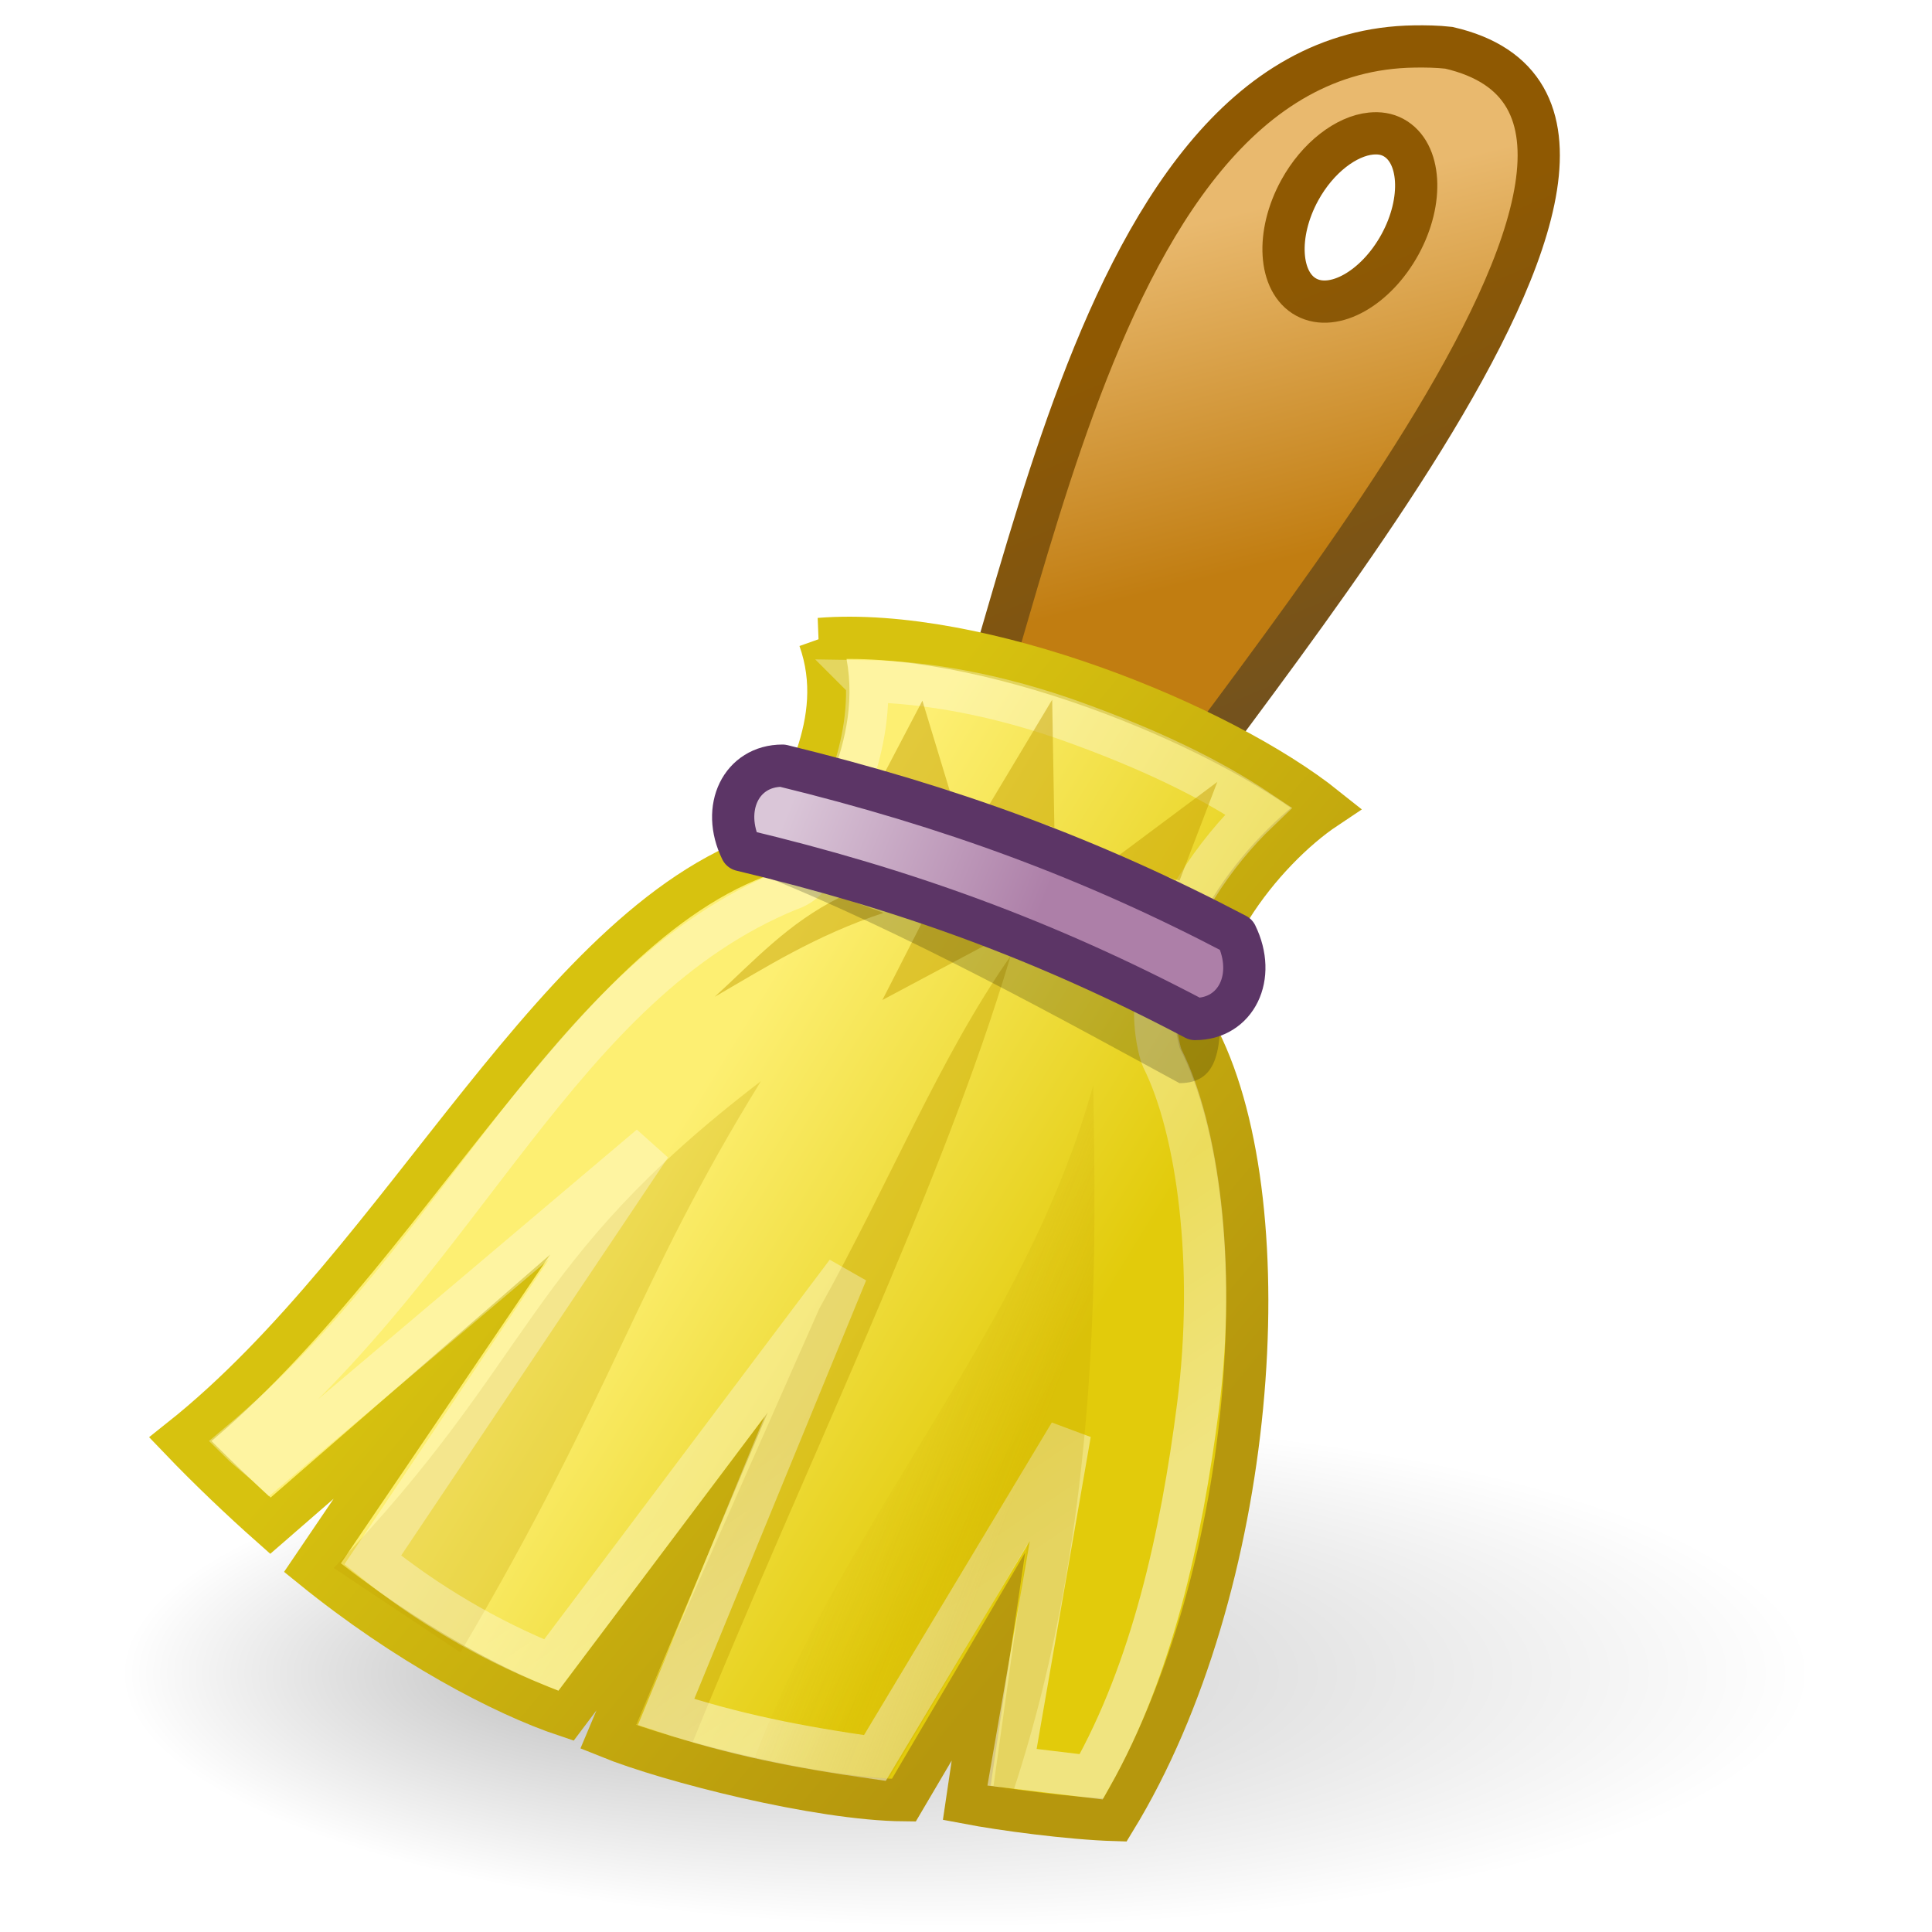
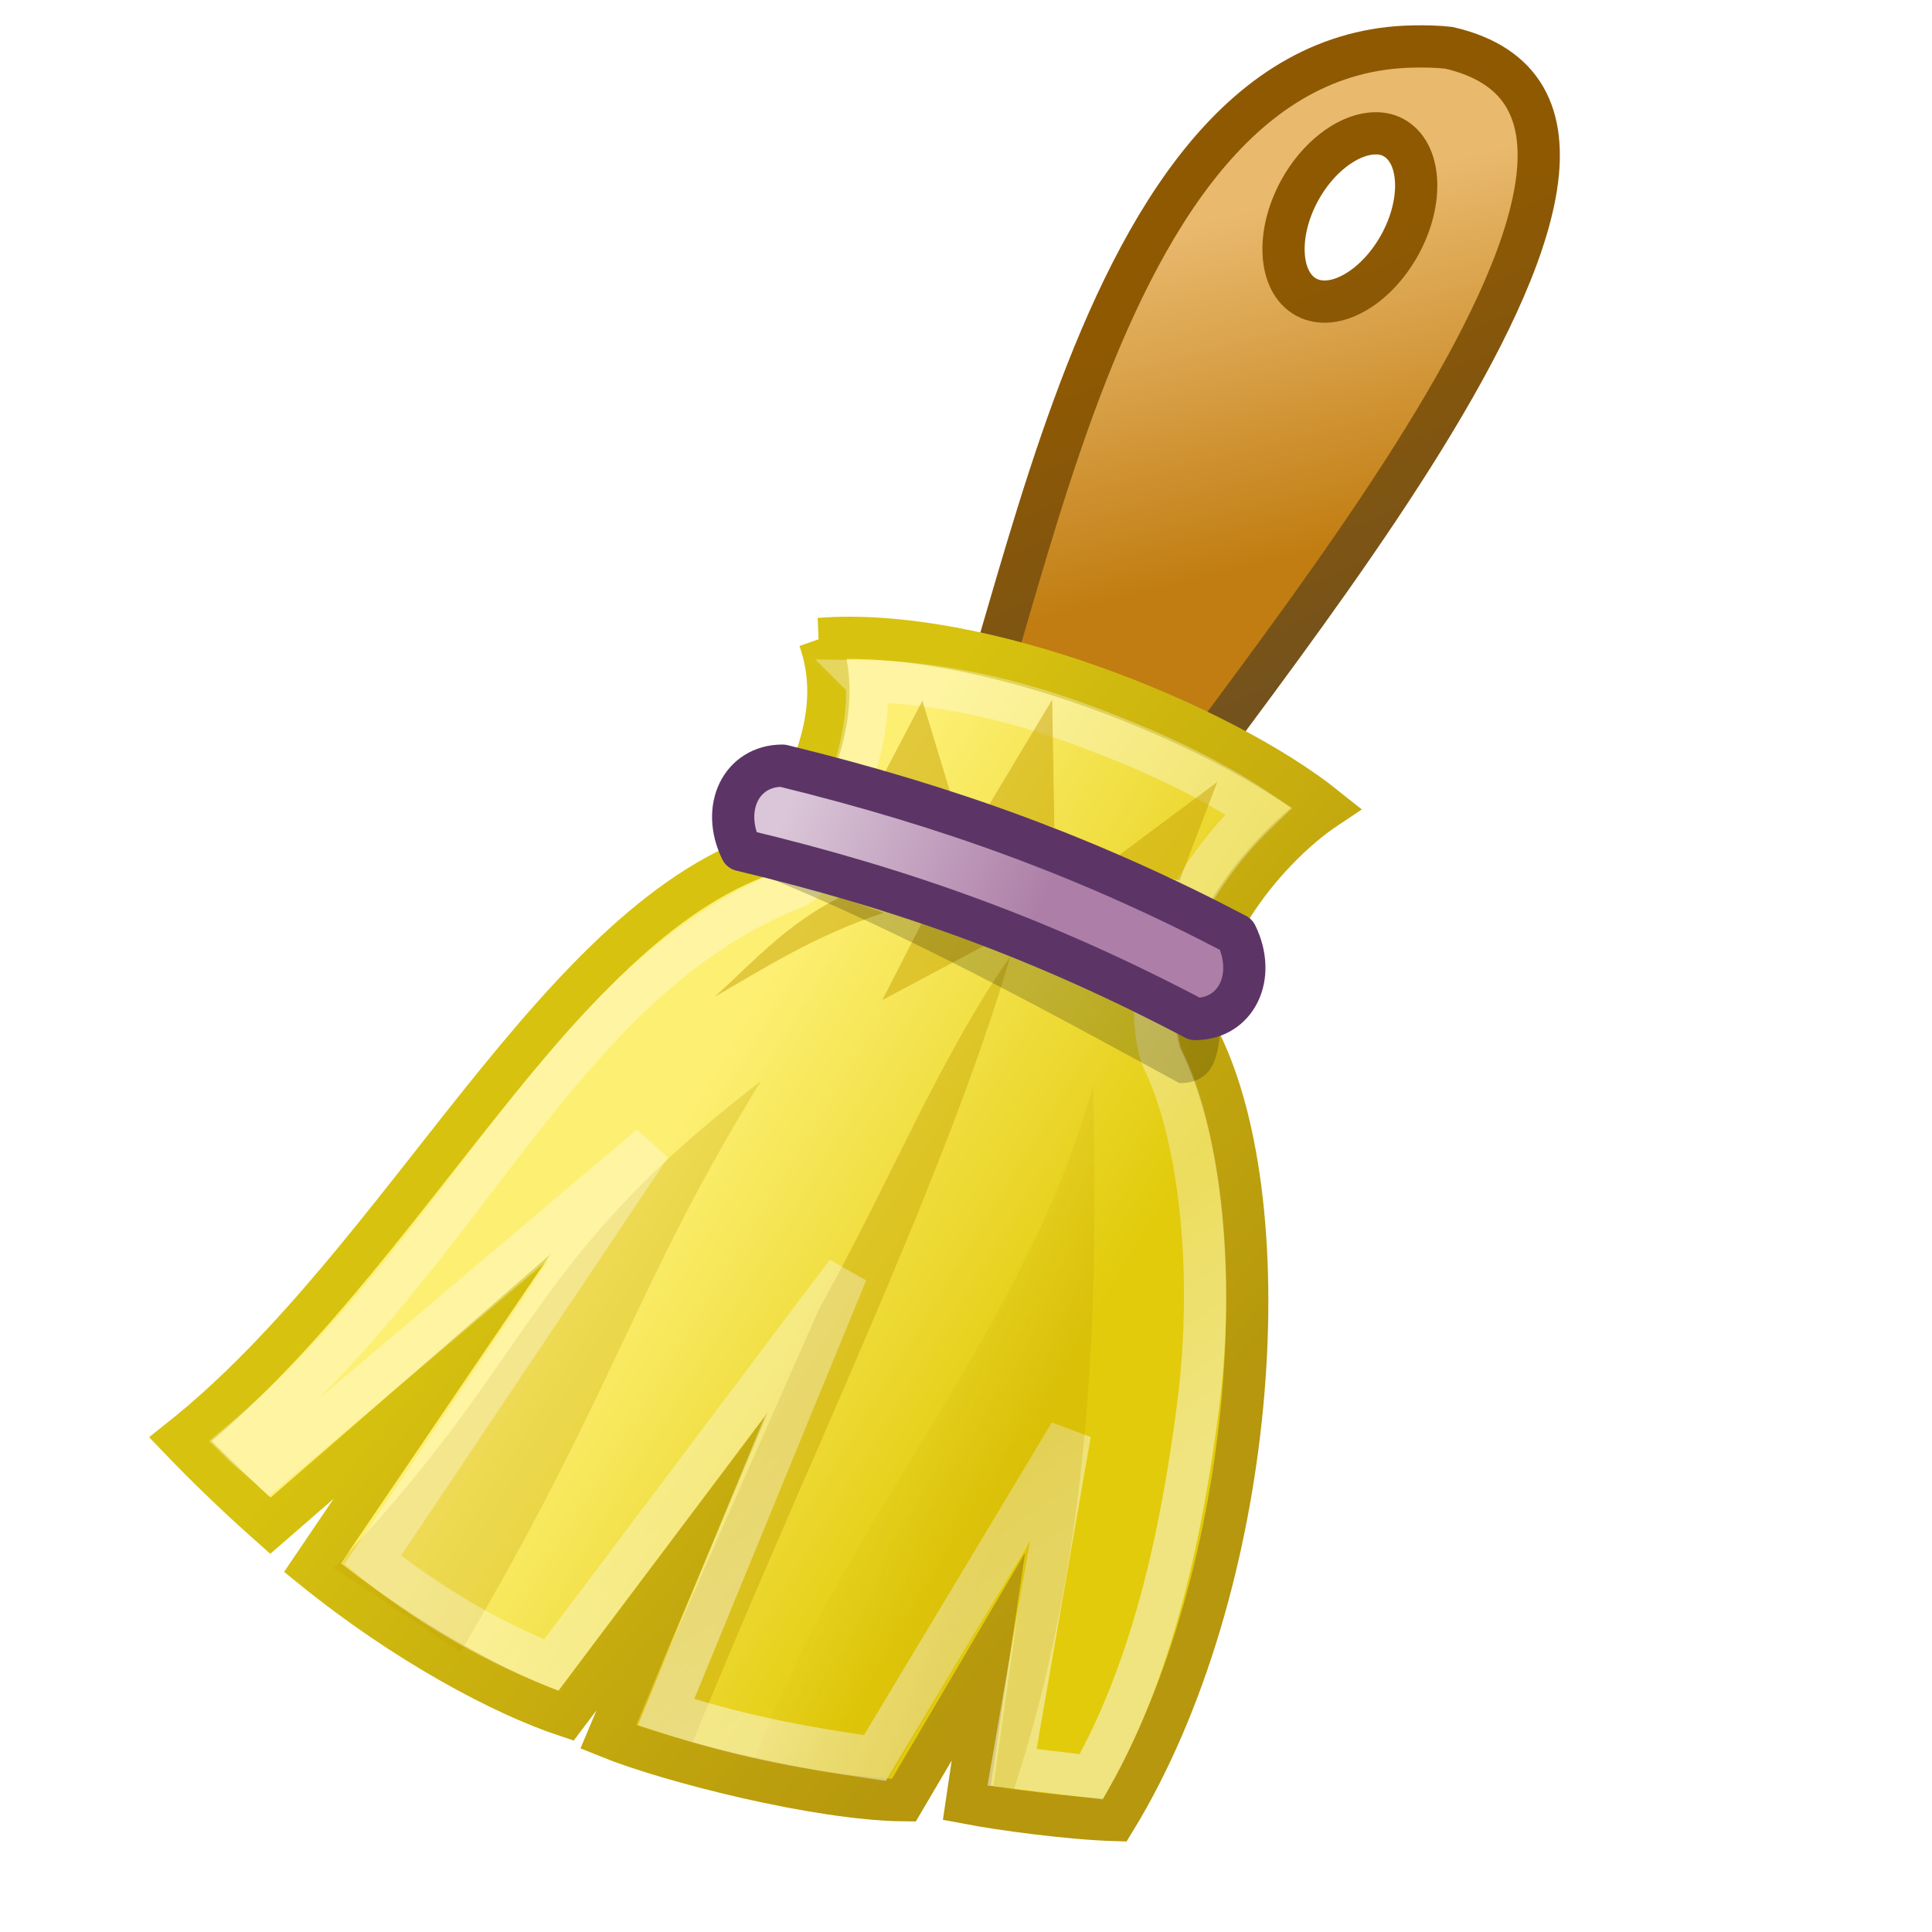
<svg xmlns="http://www.w3.org/2000/svg" xmlns:xlink="http://www.w3.org/1999/xlink" width="128" height="128" viewBox="0 0 128 128" id="svg2" version="1.1">
  <defs id="defs4">
    <linearGradient xlink:href="#linearGradient5974" id="linearGradient5980" x1="27.652" y1="23.146" x2="21.591" y2="20.619" gradientUnits="userSpaceOnUse" gradientTransform="matrix(2.732804,0,0,2.797655,-6.911454,920.5341)" />
    <linearGradient id="linearGradient5974">
      <stop style="stop-color:#ad7fa8;stop-opacity:1;" offset="0" id="stop5976" />
      <stop style="stop-color:#dac6d8;stop-opacity:1" offset="1" id="stop5978" />
    </linearGradient>
    <linearGradient xlink:href="#linearGradient5999" id="linearGradient6005" x1="27.355" y1="36.218" x2="23.489" y2="34.728" gradientUnits="userSpaceOnUse" gradientTransform="matrix(2.797655,0,0,2.797655,-8.660931,920.5341)" />
    <linearGradient id="linearGradient5999">
      <stop style="stop-color:#c4a000;stop-opacity:1;" offset="0" id="stop6001" />
      <stop style="stop-color:#c4a000;stop-opacity:0;" offset="1" id="stop6003" />
    </linearGradient>
    <linearGradient xlink:href="#linearGradient5981" id="linearGradient5973" gradientUnits="userSpaceOnUse" x1="22.32" y1="41.956" x2="18.986" y2="37.029" gradientTransform="matrix(2.797655,0,0,2.797655,-8.660931,920.5341)" />
    <linearGradient id="linearGradient5981">
      <stop id="stop5983" offset="0" style="stop-color:#ffffff;stop-opacity:1;" />
      <stop id="stop5985" offset="1" style="stop-color:#ffffff;stop-opacity:0.694" />
    </linearGradient>
    <linearGradient xlink:href="#linearGradient5966" id="linearGradient5972" x1="20.934" y1="25.061" x2="30.208" y2="30.743" gradientUnits="userSpaceOnUse" gradientTransform="matrix(2.797655,0,0,2.797655,-8.660931,920.5341)" />
    <linearGradient id="linearGradient5966">
      <stop style="stop-color:#fdef72;stop-opacity:1" offset="0" id="stop5968" />
      <stop style="stop-color:#e2cb0b;stop-opacity:1" offset="1" id="stop5970" />
    </linearGradient>
    <linearGradient xlink:href="#linearGradient5987" id="linearGradient5993" x1="17.032" y1="27.447" x2="29.494" y2="37.846" gradientUnits="userSpaceOnUse" gradientTransform="matrix(2.797655,0,0,2.797655,-8.660931,920.5341)" />
    <linearGradient id="linearGradient5987">
      <stop style="stop-color:#d7c20f;stop-opacity:1" offset="0" id="stop5989" />
      <stop style="stop-color:#b6970d;stop-opacity:1" offset="1" id="stop5991" />
    </linearGradient>
-     <linearGradient xlink:href="#linearGradient5981" id="linearGradient5994" gradientUnits="userSpaceOnUse" x1="28" y1="8" x2="33.447" y2="16.686" />
    <linearGradient xlink:href="#linearGradient5958" id="linearGradient5964" x1="28" y1="16" x2="26" y2="8" gradientUnits="userSpaceOnUse" gradientTransform="matrix(2.797655,0,0,2.797655,-8.660931,920.5341)" />
    <linearGradient id="linearGradient5958">
      <stop style="stop-color:#c17d11;stop-opacity:1;" offset="0" id="stop5960" />
      <stop style="stop-color:#e9b96e;stop-opacity:1" offset="1" id="stop5962" />
    </linearGradient>
    <linearGradient xlink:href="#linearGradient5996" id="linearGradient6002" x1="30.325" y1="9.241" x2="34" y2="18" gradientUnits="userSpaceOnUse" gradientTransform="matrix(2.797655,0,0,2.797655,-8.660931,920.5341)" />
    <linearGradient id="linearGradient5996">
      <stop style="stop-color:#8f5902;stop-opacity:1;" offset="0" id="stop5998" />
      <stop style="stop-color:#73521e;stop-opacity:1" offset="1" id="stop6000" />
    </linearGradient>
-     <radialGradient xlink:href="#linearGradient6019" id="radialGradient6025" cx="38" cy="69" fx="28.603" fy="69" r="20" gradientTransform="matrix(2.797655,0,0,0.8392968,-42.23279,977.3265)" gradientUnits="userSpaceOnUse" />
-     <linearGradient id="linearGradient6019">
-       <stop style="stop-color:#000000;stop-opacity:1;" offset="0" id="stop6021" />
-       <stop style="stop-color:#000000;stop-opacity:0;" offset="1" id="stop6023" />
-     </linearGradient>
  </defs>
  <g id="layer1" transform="translate(0,-924.3622)">
-     <ellipse ry="16.786" rx="55.953" cy="1035.238" cx="64.078" style="opacity:0.25;fill:url(#radialGradient6025);fill-opacity:1;stroke:none;stroke-width:1;stroke-linecap:round;stroke-linejoin:round;stroke-miterlimit:20;stroke-dasharray:none;stroke-opacity:1" id="path6017" />
    <path style="fill:url(#linearGradient5964);fill-opacity:1;fill-rule:evenodd;stroke:url(#linearGradient6002);stroke-width:2.798px;stroke-linecap:butt;stroke-linejoin:miter;stroke-opacity:1" d="M 93.716,927.441 C 70.766,927.736 67.427,972.896 60.843,981.033 l 11.191,4.022 c 7.363,-12.233 44.08,-52.898 23.955,-57.527 -0.782,-0.087 -1.533,-0.097 -2.273,-0.087 z m -2.885,5.77 c 0.542,-0.052 1.03,0.017 1.486,0.262 1.827,0.985 2.025,4.182 0.437,7.082 -1.587,2.899 -4.38,4.482 -6.207,3.497 -1.827,-0.985 -2.025,-4.182 -0.437,-7.082 1.191,-2.175 3.096,-3.602 4.721,-3.759 z" id="path5371" />
-     <path style="opacity:0.267;fill:none;fill-opacity:1;fill-rule:evenodd;stroke:url(#linearGradient5994);stroke-width:1px;stroke-linecap:butt;stroke-linejoin:miter;stroke-opacity:1" id="path5992" d="m 36.607,3.473 c -1.722,0.022 -3.026,0.84 -4.205,2.266 -1.18,1.425 -2.144,3.451 -2.934,5.604 -0.789,2.152 -1.41,4.423 -1.986,6.363 -0.399,1.345 -0.777,2.425 -1.225,3.361 l 2.207,0.793 c 1.62,-2.496 4.999,-6.593 7.49,-10.625 1.326,-2.146 2.309,-4.209 2.525,-5.594 0.108,-0.692 0.029,-1.165 -0.141,-1.461 -0.166,-0.289 -0.457,-0.522 -1.131,-0.686 -0.192,-0.017 -0.386,-0.024 -0.602,-0.021 z" transform="translate(70.25,979.9346)" />
    <path style="fill:url(#linearGradient5972);fill-opacity:1;fill-rule:evenodd;stroke:url(#linearGradient5993);stroke-width:2.798;stroke-linecap:butt;stroke-linejoin:miter;stroke-miterlimit:20;stroke-dasharray:none;stroke-opacity:1" d="m 54.286,966.695 c 1.985,5.604 -1.515,10.457 -2.798,13.988 -14.524,4.324 -24.582,27.148 -39.538,39.037 1.868,1.951 4.063,4.04 5.966,5.725 l 11.365,-9.879 -8.582,12.659 c 6.181,5.011 12.604,8.411 16.8,9.81 l 7.694,-10.229 -4.896,11.628 c 4.062,1.647 13.947,4.146 19.584,4.197 l 5.606,-9.519 -1.436,9.694 c 2.321,0.443 6.821,1.047 9.818,1.136 9.406,-15.387 11.191,-40.478 5.595,-51.669 -1.399,-5.595 4.196,-12.589 8.393,-15.387 -6.994,-5.595 -22.956,-12.04 -33.572,-11.191 z" id="path5367" />
    <path style="opacity:0.267;fill:#c4a000;fill-rule:evenodd;stroke:none;stroke-width:1px;stroke-linecap:butt;stroke-linejoin:miter;stroke-opacity:1" d="m 22.113,1028.244 c 13.475,-14.019 12.492,-20.154 28.301,-32.251 -8.344,13.508 -9.696,20.535 -19.908,37.846 l -8.393,-5.595 z" id="path5975" />
    <path style="opacity:0.416;fill:#c4a000;fill-rule:evenodd;stroke:none;stroke-width:1px;stroke-linecap:butt;stroke-linejoin:miter;stroke-opacity:1" d="m 42.116,1038.602 12.159,-27.529 c 4.657,-8.347 8,-16.702 12.671,-23.353 -4.482,15.158 -13.682,33.913 -21.07,52.106 l -3.759,-1.224 z" id="path5979" />
    <path style="opacity:0.478;fill:none;fill-opacity:1;fill-rule:evenodd;stroke:url(#linearGradient5973);stroke-width:2.798px;stroke-linecap:butt;stroke-linejoin:miter;stroke-opacity:1" d="m 57.434,969.493 c 0.271,5.358 -2.582,9.875 -3.41,12.152 -0.291,0.797 -0.938,1.411 -1.749,1.661 -15.257,6.252 -21.346,23.987 -36.355,36.611 0.564,0.559 1.377,1.167 1.943,1.702 l 25.232,-21.351 -18.399,27.446 c 3.553,2.875 7.616,5.272 11.825,6.964 l 19.568,-26.017 -11.96,29.128 c 4.464,1.471 8.668,2.314 13.834,3.045 l 12.922,-21.507 -3.835,22.12 5.246,0.632 c 4.01,-7.093 5.966,-15.853 7.082,-24.589 1.186,-9.285 -0.014,-18.3 -2.361,-22.993 -0.076,-0.168 -0.135,-0.344 -0.175,-0.525 -0.97,-3.881 0.473,-7.681 2.448,-10.841 1.194,-1.911 2.603,-3.611 4.098,-5.041 -3.277,-2.19 -7.237,-4.085 -12.229,-5.888 -4.93,-1.78 -9.786,-2.658 -13.726,-2.71 z" id="path6014" />
    <path style="opacity:0.247;fill:url(#linearGradient6005);fill-opacity:1;fill-rule:evenodd;stroke:none;stroke-width:1px;stroke-linecap:butt;stroke-linejoin:miter;stroke-opacity:1" d="m 50.002,1040.833 c 6.092,-16.092 17.894,-28.169 22.429,-44.582 0.144,10.245 0.699,28.546 -5.293,46.767 -0.895,0 -0.487,-0.31 -1.315,-0.332 l 2.24,-16.015 -9.18,15.539 c -6.129,-0.438 -3.622,0.092 -8.881,-1.378 z" id="path5977" />
    <path style="opacity:0.482;fill:#c4a000;fill-rule:evenodd;stroke:none;stroke-width:1px;stroke-linecap:butt;stroke-linejoin:miter;stroke-opacity:1" d="m 55.694,983.79 c -3.503,1.724 -5.769,4.273 -8.346,6.615 3.431,-1.982 6.656,-4.054 11.189,-5.564 l -2.844,-1.051 z" id="path5995" />
    <path style="opacity:0.482;fill:#c4a000;fill-rule:evenodd;stroke:none;stroke-width:1px;stroke-linecap:butt;stroke-linejoin:miter;stroke-opacity:1" d="m 61.305,985.051 -2.844,5.564 8.339,-4.444 -5.495,-1.12 z" id="path5997" />
    <path style="opacity:0.482;fill:#c4a000;fill-rule:evenodd;stroke:none;stroke-width:1px;stroke-linecap:butt;stroke-linejoin:miter;stroke-opacity:1" d="m 61.112,970.784 -2.504,4.776 4.38,1.405 -1.876,-6.18 z" id="path6007" />
    <path style="opacity:0.482;fill:#c4a000;fill-rule:evenodd;stroke:none;stroke-width:1px;stroke-linecap:butt;stroke-linejoin:miter;stroke-opacity:1" d="m 80.649,976.167 -6.883,5.135 4.38,1.405 2.503,-6.54 z" id="path6009" />
    <path style="opacity:0.482;fill:#c4a000;fill-rule:evenodd;stroke:none;stroke-width:1px;stroke-linecap:butt;stroke-linejoin:miter;stroke-opacity:1" d="m 69.71,970.72 -4.235,7.063 4.38,1.405 -0.145,-8.468 z" id="path6011" />
    <path style="opacity:0.2;fill:#000000;fill-opacity:1;fill-rule:evenodd;stroke:none;stroke-width:1px;stroke-linecap:butt;stroke-linejoin:round;stroke-opacity:1" d="m 50,982.152 c -1.586,-8.296 26.11,6.023 30.877,8.377 -0.017,3.019 0,5.595 -2.733,5.595 -7.183,-3.897 -18.283,-10.086 -28.144,-13.973 z" id="path6013" />
    <path style="fill:url(#linearGradient5980);fill-opacity:1;fill-rule:evenodd;stroke:#5c3566;stroke-width:2.798px;stroke-linecap:butt;stroke-linejoin:round;stroke-opacity:1" d="m 49.111,980.684 c -1.366,-2.798 0,-5.595 2.733,-5.595 11.167,2.729 20.492,6.172 30.061,11.191 1.366,2.798 0,5.595 -2.733,5.595 -9.887,-5.216 -19.211,-8.602 -30.061,-11.191 z" id="path5373" />
  </g>
</svg>
